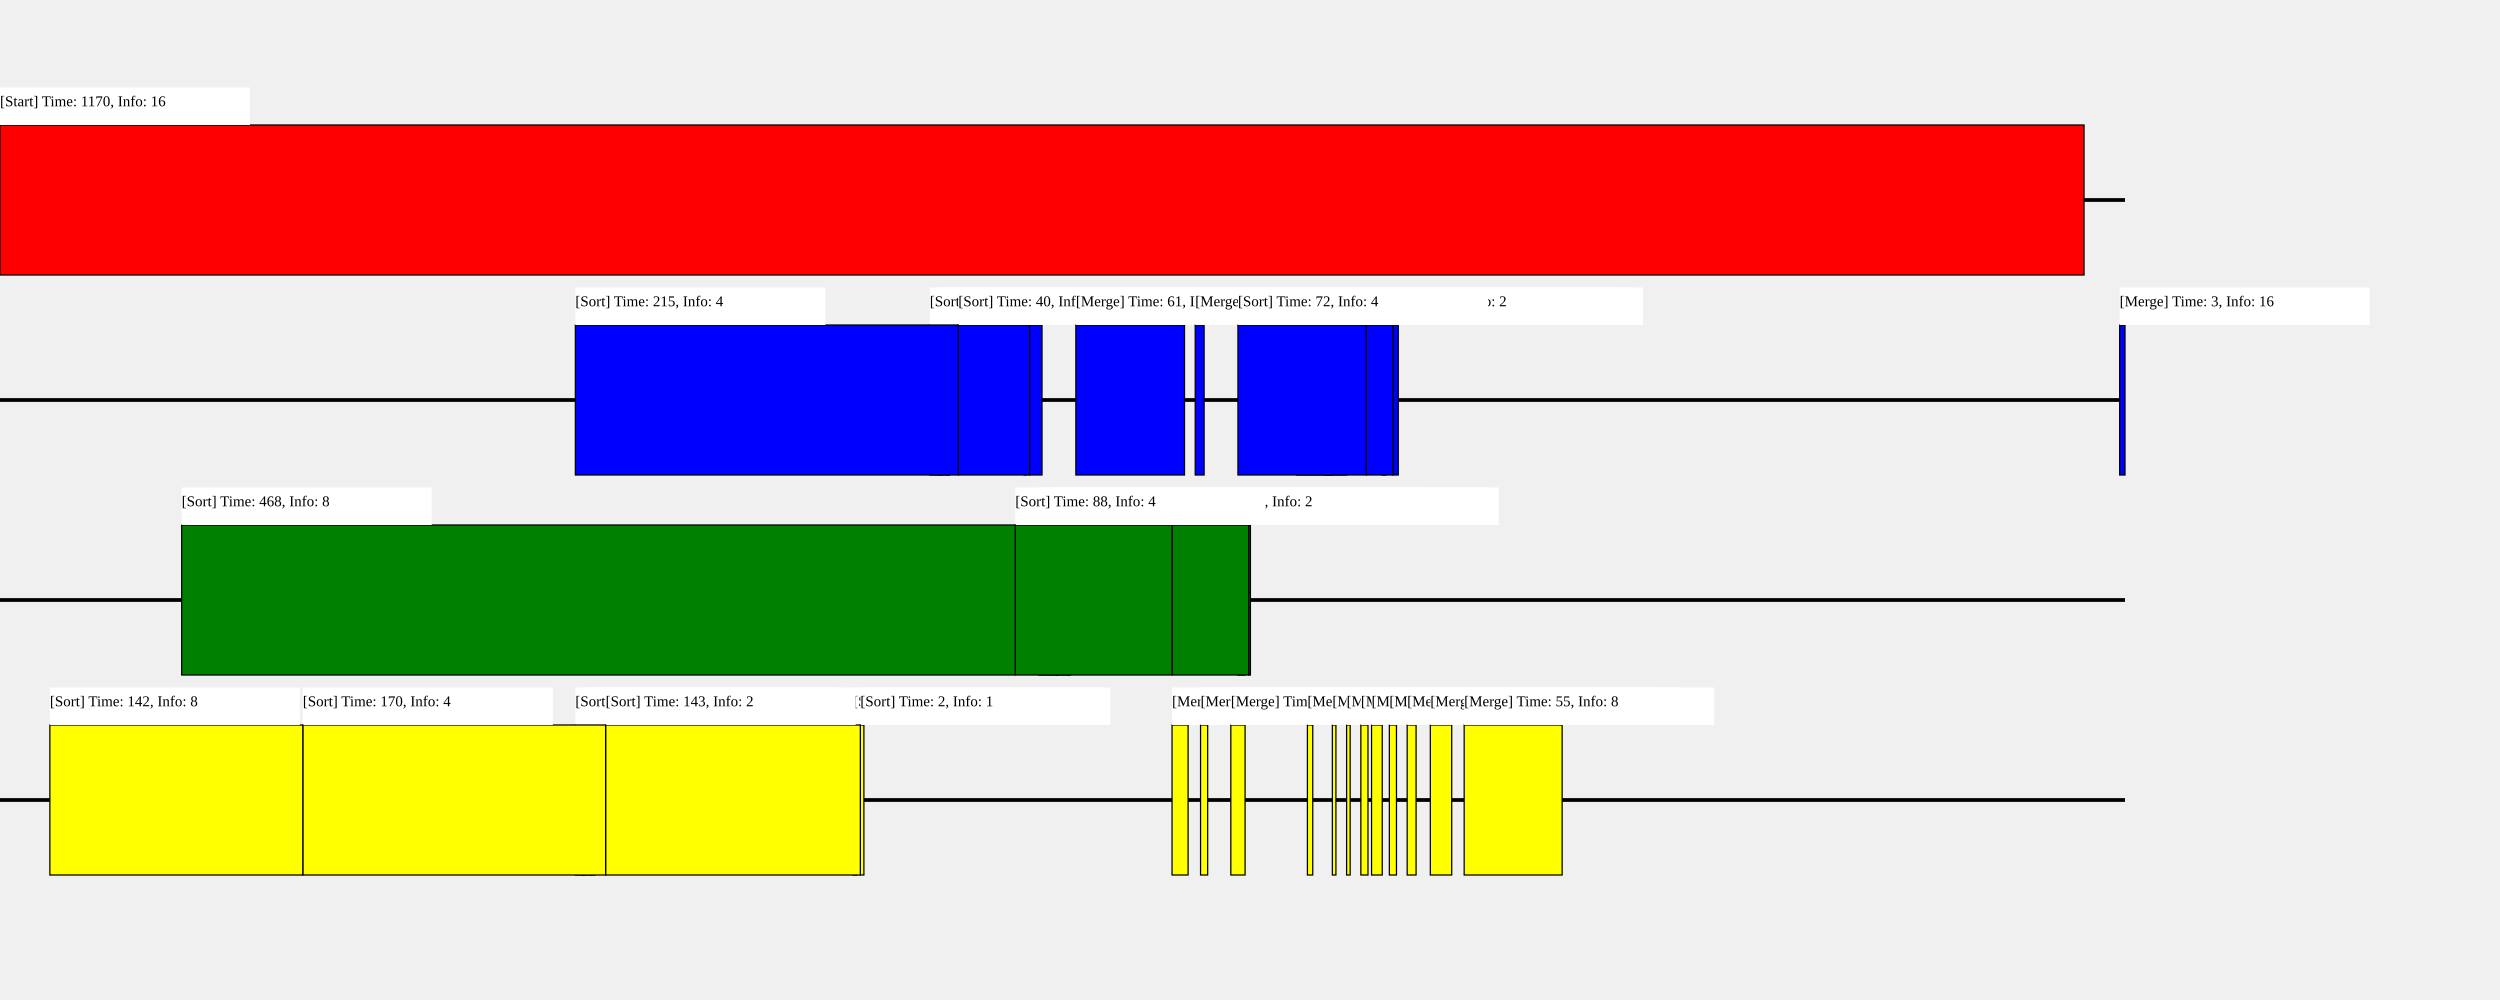
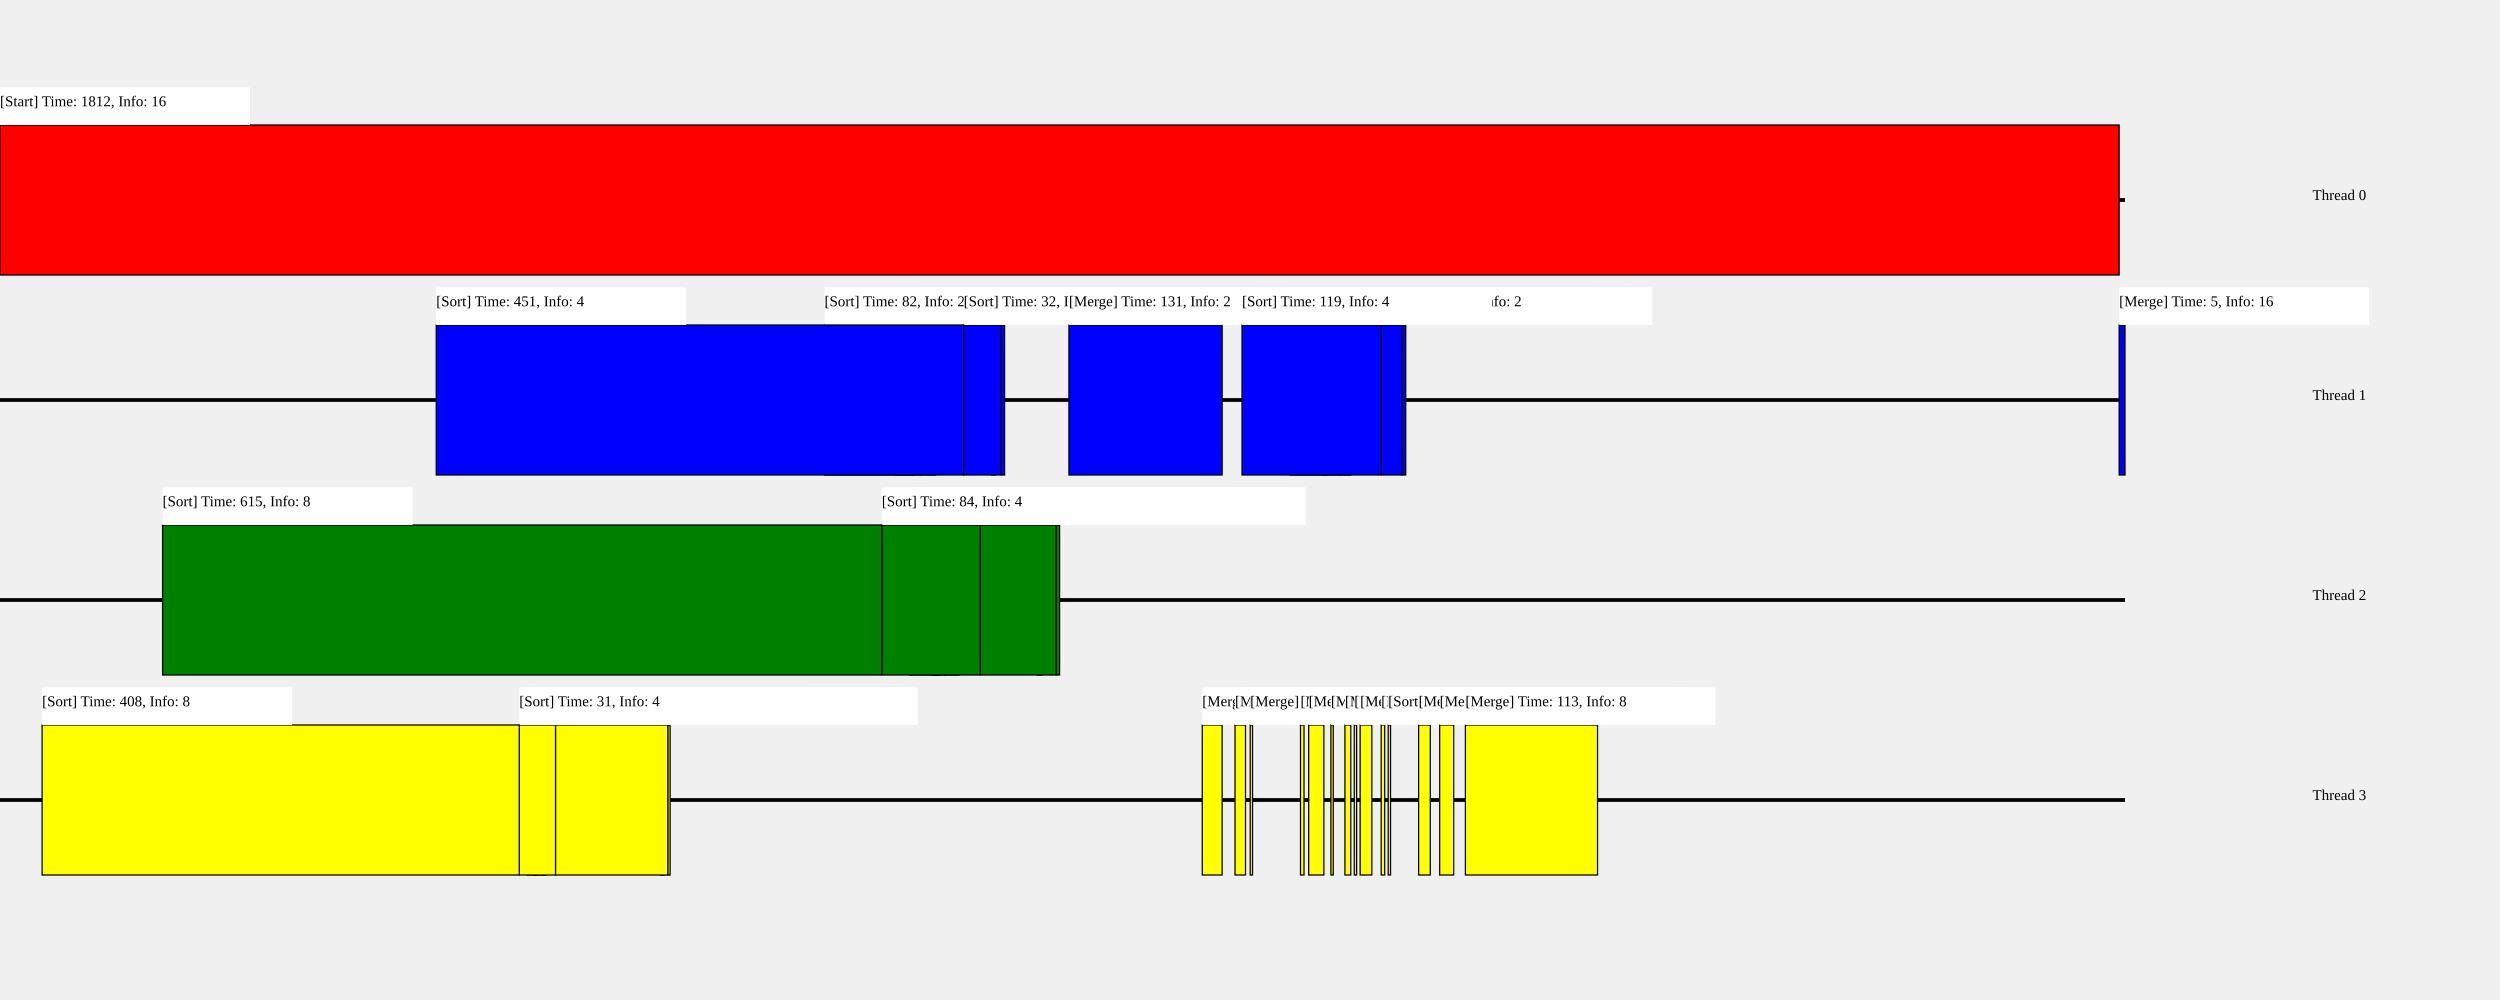
<svg xmlns="http://www.w3.org/2000/svg" viewBox="0 0 2000 800" version="1.1">
  <line x1="0" y1="160" x2="1700" y2="160" style="stroke:rgb(0,0,0);stroke-width:3" />
-   <rect class="task" x="0" y="100" width="1667.225" height="120" fill="red" stroke="black" />
+   <text x="1850" y="160" fill="black">Thread 0</text>
+   <rect class="task" x="0" y="100" width="1695.322" height="120" fill="red" stroke="black" />
  <g id="tip_0">
    <rect x="0" y="70" width="200" height="30" fill="white" stoke="black" />
-     <text x="0" y="85">[Start] Time: 1170, Info: 16</text>
+     <text x="0" y="85">[Start] Time: 1812, Info: 16</text>
  </g>
  <line x1="0" y1="320" x2="1700" y2="320" style="stroke:rgb(0,0,0);stroke-width:3" />
-   <rect class="task" x="750.964" y="260" width="1.425" height="120" fill="blue" stroke="black" />
+   <text x="1850" y="320" fill="black">Thread 1</text>
+   <rect class="task" x="716.676" y="260" width="14.034" height="120" fill="blue" stroke="black" />
  <g id="tip_1">
-     <rect x="750.964" y="230" width="200" height="30" fill="white" stoke="black" />
-     <text x="750.964" y="245">[Sort] Time: 1, Info: 1</text>
-   </g>
-   <rect class="task" x="758.089" y="260" width="1.425" height="120" fill="blue" stroke="black" />
+     <rect x="716.676" y="230" width="200" height="30" fill="white" stoke="black" />
+     <text x="716.676" y="245">[Sort] Time: 15, Info: 1</text>
+   </g>
+   <rect class="task" x="736.324" y="260" width="12.163" height="120" fill="blue" stroke="black" />
  <g id="tip_2">
-     <rect x="758.089" y="230" width="200" height="30" fill="white" stoke="black" />
-     <text x="758.089" y="245">[Sort] Time: 1, Info: 1</text>
-   </g>
-   <rect class="task" x="743.839" y="260" width="14.25" height="120" fill="blue" stroke="black" />
+     <rect x="736.324" y="230" width="200" height="30" fill="white" stoke="black" />
+     <text x="736.324" y="245">[Sort] Time: 13, Info: 1</text>
+   </g>
+   <rect class="task" x="659.604" y="260" width="76.72" height="120" fill="blue" stroke="black" />
  <g id="tip_3">
-     <rect x="743.839" y="230" width="200" height="30" fill="white" stoke="black" />
-     <text x="743.839" y="245">[Sort] Time: 10, Info: 2</text>
-   </g>
-   <rect class="task" x="819.363" y="260" width="1.425" height="120" fill="blue" stroke="black" />
+     <rect x="659.604" y="230" width="200" height="30" fill="white" stoke="black" />
+     <text x="659.604" y="245">[Sort] Time: 82, Info: 2</text>
+   </g>
+   <rect class="task" x="793.396" y="260" width="2.807" height="120" fill="blue" stroke="black" />
  <g id="tip_4">
-     <rect x="819.363" y="230" width="200" height="30" fill="white" stoke="black" />
-     <text x="819.363" y="245">[Sort] Time: 1, Info: 1</text>
-   </g>
-   <rect class="task" x="823.638" y="260" width="9.975" height="120" fill="blue" stroke="black" />
+     <rect x="793.396" y="230" width="200" height="30" fill="white" stoke="black" />
+     <text x="793.396" y="245">[Sort] Time: 3, Info: 1</text>
+   </g>
+   <rect class="task" x="800.881" y="260" width="2.807" height="120" fill="blue" stroke="black" />
  <g id="tip_5">
-     <rect x="823.638" y="230" width="200" height="30" fill="white" stoke="black" />
-     <text x="823.638" y="245">[Sort] Time: 7, Info: 1</text>
-   </g>
-   <rect class="task" x="766.639" y="260" width="56.999" height="120" fill="blue" stroke="black" />
+     <rect x="800.881" y="230" width="200" height="30" fill="white" stoke="black" />
+     <text x="800.881" y="245">[Sort] Time: 3, Info: 1</text>
+   </g>
+   <rect class="task" x="770.941" y="260" width="29.939" height="120" fill="blue" stroke="black" />
  <g id="tip_6">
-     <rect x="766.639" y="230" width="200" height="30" fill="white" stoke="black" />
-     <text x="766.639" y="245">[Sort] Time: 40, Info: 2</text>
-   </g>
-   <rect class="task" x="460.268" y="260" width="306.37" height="120" fill="blue" stroke="black" />
+     <rect x="770.941" y="230" width="200" height="30" fill="white" stoke="black" />
+     <text x="770.941" y="245">[Sort] Time: 32, Info: 2</text>
+   </g>
+   <rect class="task" x="348.982" y="260" width="421.959" height="120" fill="blue" stroke="black" />
  <g id="tip_7">
-     <rect x="460.268" y="230" width="200" height="30" fill="white" stoke="black" />
-     <text x="460.268" y="245">[Sort] Time: 215, Info: 4</text>
-   </g>
-   <rect class="task" x="860.687" y="260" width="86.924" height="120" fill="blue" stroke="black" />
+     <rect x="348.982" y="230" width="200" height="30" fill="white" stoke="black" />
+     <text x="348.982" y="245">[Sort] Time: 451, Info: 4</text>
+   </g>
+   <rect class="task" x="855.146" y="260" width="122.565" height="120" fill="blue" stroke="black" />
  <g id="tip_8">
-     <rect x="860.687" y="230" width="200" height="30" fill="white" stoke="black" />
-     <text x="860.687" y="245">[Merge] Time: 61, Info: 2</text>
-   </g>
-   <rect class="task" x="956.161" y="260" width="7.125" height="120" fill="blue" stroke="black" />
+     <rect x="855.146" y="230" width="200" height="30" fill="white" stoke="black" />
+     <text x="855.146" y="245">[Merge] Time: 131, Info: 2</text>
+   </g>
+   <rect class="task" x="1057.237" y="260" width="4.678" height="120" fill="blue" stroke="black" />
  <g id="tip_9">
-     <rect x="956.161" y="230" width="200" height="30" fill="white" stoke="black" />
-     <text x="956.161" y="245">[Merge] Time: 5, Info: 4</text>
-   </g>
-   <rect class="task" x="1060.184" y="260" width="5.7" height="120" fill="blue" stroke="black" />
+     <rect x="1057.237" y="230" width="200" height="30" fill="white" stoke="black" />
+     <text x="1057.237" y="245">[Sort] Time: 5, Info: 1</text>
+   </g>
+   <rect class="task" x="1072.207" y="260" width="8.42" height="120" fill="blue" stroke="black" />
  <g id="tip_10">
-     <rect x="1060.184" y="230" width="200" height="30" fill="white" stoke="black" />
-     <text x="1060.184" y="245">[Sort] Time: 4, Info: 1</text>
-   </g>
-   <rect class="task" x="1073.009" y="260" width="4.275" height="120" fill="blue" stroke="black" />
+     <rect x="1072.207" y="230" width="200" height="30" fill="white" stoke="black" />
+     <text x="1072.207" y="245">[Sort] Time: 9, Info: 1</text>
+   </g>
+   <rect class="task" x="1031.976" y="260" width="40.231" height="120" fill="blue" stroke="black" />
  <g id="tip_11">
-     <rect x="1073.009" y="230" width="200" height="30" fill="white" stoke="black" />
-     <text x="1073.009" y="245">[Sort] Time: 3, Info: 1</text>
-   </g>
-   <rect class="task" x="1037.385" y="260" width="35.624" height="120" fill="blue" stroke="black" />
+     <rect x="1031.976" y="230" width="200" height="30" fill="white" stoke="black" />
+     <text x="1031.976" y="245">[Sort] Time: 43, Info: 2</text>
+   </g>
+   <rect class="task" x="1121.794" y="260" width="2.807" height="120" fill="blue" stroke="black" />
  <g id="tip_12">
-     <rect x="1037.385" y="230" width="200" height="30" fill="white" stoke="black" />
-     <text x="1037.385" y="245">[Sort] Time: 25, Info: 2</text>
-   </g>
-   <rect class="task" x="1105.784" y="260" width="2.85" height="120" fill="blue" stroke="black" />
+     <rect x="1121.794" y="230" width="200" height="30" fill="white" stoke="black" />
+     <text x="1121.794" y="245">[Sort] Time: 3, Info: 1</text>
+   </g>
+   <rect class="task" x="1104.953" y="260" width="16.841" height="120" fill="blue" stroke="black" />
  <g id="tip_13">
-     <rect x="1105.784" y="230" width="200" height="30" fill="white" stoke="black" />
-     <text x="1105.784" y="245">[Sort] Time: 2, Info: 1</text>
-   </g>
-   <rect class="task" x="1114.334" y="260" width="4.275" height="120" fill="blue" stroke="black" />
+     <rect x="1104.953" y="230" width="200" height="30" fill="white" stoke="black" />
+     <text x="1104.953" y="245">[Sort] Time: 18, Info: 2</text>
+   </g>
+   <rect class="task" x="993.616" y="260" width="111.337" height="120" fill="blue" stroke="black" />
  <g id="tip_14">
-     <rect x="1114.334" y="230" width="200" height="30" fill="white" stoke="black" />
-     <text x="1114.334" y="245">[Sort] Time: 3, Info: 1</text>
-   </g>
-   <rect class="task" x="1092.959" y="260" width="21.375" height="120" fill="blue" stroke="black" />
+     <rect x="993.616" y="230" width="200" height="30" fill="white" stoke="black" />
+     <text x="993.616" y="245">[Sort] Time: 119, Info: 4</text>
+   </g>
+   <rect class="task" x="1695.322" y="260" width="4.678" height="120" fill="blue" stroke="black" />
  <g id="tip_15">
-     <rect x="1092.959" y="230" width="200" height="30" fill="white" stoke="black" />
-     <text x="1092.959" y="245">[Sort] Time: 15, Info: 2</text>
-   </g>
-   <rect class="task" x="990.36" y="260" width="102.598" height="120" fill="blue" stroke="black" />
+     <rect x="1695.322" y="230" width="200" height="30" fill="white" stoke="black" />
+     <text x="1695.322" y="245">[Merge] Time: 5, Info: 16</text>
+   </g>
+   <line x1="0" y1="480" x2="1700" y2="480" style="stroke:rgb(0,0,0);stroke-width:3" />
+   <text x="1850" y="480" fill="black">Thread 2</text>
+   <rect class="task" x="745.68" y="420" width="5.614" height="120" fill="green" stroke="black" />
  <g id="tip_16">
-     <rect x="990.36" y="230" width="200" height="30" fill="white" stoke="black" />
-     <text x="990.36" y="245">[Sort] Time: 72, Info: 4</text>
-   </g>
-   <rect class="task" x="1695.725" y="260" width="4.275" height="120" fill="blue" stroke="black" />
+     <rect x="745.68" y="390" width="200" height="30" fill="white" stoke="black" />
+     <text x="745.68" y="405">[Sort] Time: 6, Info: 1</text>
+   </g>
+   <rect class="task" x="755.971" y="420" width="11.227" height="120" fill="green" stroke="black" />
  <g id="tip_17">
-     <rect x="1695.725" y="230" width="200" height="30" fill="white" stoke="black" />
-     <text x="1695.725" y="245">[Merge] Time: 3, Info: 16</text>
-   </g>
-   <line x1="0" y1="480" x2="1700" y2="480" style="stroke:rgb(0,0,0);stroke-width:3" />
-   <rect class="task" x="845.013" y="420" width="1.425" height="120" fill="green" stroke="black" />
+     <rect x="755.971" y="390" width="200" height="30" fill="white" stoke="black" />
+     <text x="755.971" y="405">[Sort] Time: 12, Info: 1</text>
+   </g>
+   <rect class="task" x="727.903" y="420" width="28.068" height="120" fill="green" stroke="black" />
  <g id="tip_18">
-     <rect x="845.013" y="390" width="200" height="30" fill="white" stoke="black" />
-     <text x="845.013" y="405">[Sort] Time: 1, Info: 1</text>
-   </g>
-   <rect class="task" x="854.987" y="420" width="1.425" height="120" fill="green" stroke="black" />
+     <rect x="727.903" y="390" width="200" height="30" fill="white" stoke="black" />
+     <text x="727.903" y="405">[Sort] Time: 30, Info: 2</text>
+   </g>
+   <rect class="task" x="829.884" y="420" width="3.742" height="120" fill="green" stroke="black" />
  <g id="tip_19">
-     <rect x="854.987" y="390" width="200" height="30" fill="white" stoke="black" />
-     <text x="854.987" y="405">[Sort] Time: 1, Info: 1</text>
-   </g>
-   <rect class="task" x="830.763" y="420" width="24.225" height="120" fill="green" stroke="black" />
+     <rect x="829.884" y="390" width="200" height="30" fill="white" stoke="black" />
+     <text x="829.884" y="405">[Sort] Time: 4, Info: 1</text>
+   </g>
+   <rect class="task" x="844.854" y="420" width="2.807" height="120" fill="green" stroke="black" />
  <g id="tip_20">
-     <rect x="830.763" y="390" width="200" height="30" fill="white" stoke="black" />
-     <text x="830.763" y="405">[Sort] Time: 17, Info: 2</text>
-   </g>
-   <rect class="task" x="990.36" y="420" width="5.7" height="120" fill="green" stroke="black" />
+     <rect x="844.854" y="390" width="200" height="30" fill="white" stoke="black" />
+     <text x="844.854" y="405">[Sort] Time: 3, Info: 1</text>
+   </g>
+   <rect class="task" x="784.04" y="420" width="60.815" height="120" fill="green" stroke="black" />
  <g id="tip_21">
-     <rect x="990.36" y="390" width="200" height="30" fill="white" stoke="black" />
-     <text x="990.36" y="405">[Sort] Time: 4, Info: 1</text>
-   </g>
-   <rect class="task" x="998.91" y="420" width="1.425" height="120" fill="green" stroke="black" />
+     <rect x="784.04" y="390" width="200" height="30" fill="white" stoke="black" />
+     <text x="784.04" y="405">[Sort] Time: 65, Info: 2</text>
+   </g>
+   <rect class="task" x="705.449" y="420" width="78.591" height="120" fill="green" stroke="black" />
  <g id="tip_22">
-     <rect x="998.91" y="390" width="200" height="30" fill="white" stoke="black" />
-     <text x="998.91" y="405">[Sort] Time: 1, Info: 1</text>
-   </g>
-   <rect class="task" x="937.636" y="420" width="61.274" height="120" fill="green" stroke="black" />
+     <rect x="705.449" y="390" width="200" height="30" fill="white" stoke="black" />
+     <text x="705.449" y="405">[Sort] Time: 84, Info: 4</text>
+   </g>
+   <rect class="task" x="130.05" y="420" width="575.399" height="120" fill="green" stroke="black" />
  <g id="tip_23">
-     <rect x="937.636" y="390" width="200" height="30" fill="white" stoke="black" />
-     <text x="937.636" y="405">[Sort] Time: 43, Info: 2</text>
-   </g>
-   <rect class="task" x="812.238" y="420" width="125.398" height="120" fill="green" stroke="black" />
+     <rect x="130.05" y="390" width="200" height="30" fill="white" stoke="black" />
+     <text x="130.05" y="405">[Sort] Time: 615, Info: 8</text>
+   </g>
+   <line x1="0" y1="640" x2="1700" y2="640" style="stroke:rgb(0,0,0);stroke-width:3" />
+   <text x="1850" y="640" fill="black">Thread 3</text>
+   <rect class="task" x="427.573" y="580" width="1.871" height="120" fill="yellow" stroke="black" />
  <g id="tip_24">
-     <rect x="812.238" y="390" width="200" height="30" fill="white" stoke="black" />
-     <text x="812.238" y="405">[Sort] Time: 88, Info: 4</text>
-   </g>
-   <rect class="task" x="145.348" y="420" width="666.89" height="120" fill="green" stroke="black" />
+     <rect x="427.573" y="550" width="200" height="30" fill="white" stoke="black" />
+     <text x="427.573" y="565">[Sort] Time: 2, Info: 1</text>
+   </g>
+   <rect class="task" x="435.058" y="580" width="1.871" height="120" fill="yellow" stroke="black" />
  <g id="tip_25">
-     <rect x="145.348" y="390" width="200" height="30" fill="white" stoke="black" />
-     <text x="145.348" y="405">[Sort] Time: 468, Info: 8</text>
-   </g>
-   <line x1="0" y1="640" x2="1700" y2="640" style="stroke:rgb(0,0,0);stroke-width:3" />
-   <rect class="task" x="465.968" y="580" width="1.425" height="120" fill="yellow" stroke="black" />
+     <rect x="435.058" y="550" width="200" height="30" fill="white" stoke="black" />
+     <text x="435.058" y="565">[Sort] Time: 2, Info: 1</text>
+   </g>
+   <rect class="task" x="421.959" y="580" width="13.099" height="120" fill="yellow" stroke="black" />
  <g id="tip_26">
-     <rect x="465.968" y="550" width="200" height="30" fill="white" stoke="black" />
-     <text x="465.968" y="565">[Sort] Time: 1, Info: 1</text>
-   </g>
-   <rect class="task" x="473.093" y="580" width="2.85" height="120" fill="yellow" stroke="black" />
+     <rect x="421.959" y="550" width="200" height="30" fill="white" stoke="black" />
+     <text x="421.959" y="565">[Sort] Time: 14, Info: 2</text>
+   </g>
+   <rect class="task" x="528.619" y="580" width="2.807" height="120" fill="yellow" stroke="black" />
  <g id="tip_27">
-     <rect x="473.093" y="550" width="200" height="30" fill="white" stoke="black" />
-     <text x="473.093" y="565">[Sort] Time: 2, Info: 1</text>
-   </g>
-   <rect class="task" x="460.268" y="580" width="12.825" height="120" fill="yellow" stroke="black" />
+     <rect x="528.619" y="550" width="200" height="30" fill="white" stoke="black" />
+     <text x="528.619" y="565">[Sort] Time: 3, Info: 1</text>
+   </g>
+   <rect class="task" x="534.232" y="580" width="1.871" height="120" fill="yellow" stroke="black" />
  <g id="tip_28">
-     <rect x="460.268" y="550" width="200" height="30" fill="white" stoke="black" />
-     <text x="460.268" y="565">[Sort] Time: 9, Info: 2</text>
-   </g>
-   <rect class="task" x="682.565" y="580" width="2.85" height="120" fill="yellow" stroke="black" />
+     <rect x="534.232" y="550" width="200" height="30" fill="white" stoke="black" />
+     <text x="534.232" y="565">[Sort] Time: 2, Info: 1</text>
+   </g>
+   <rect class="task" x="444.414" y="580" width="89.818" height="120" fill="yellow" stroke="black" />
  <g id="tip_29">
-     <rect x="682.565" y="550" width="200" height="30" fill="white" stoke="black" />
-     <text x="682.565" y="565">[Sort] Time: 2, Info: 1</text>
-   </g>
-   <rect class="task" x="688.265" y="580" width="2.85" height="120" fill="yellow" stroke="black" />
+     <rect x="444.414" y="550" width="200" height="30" fill="white" stoke="black" />
+     <text x="444.414" y="565">[Sort] Time: 96, Info: 2</text>
+   </g>
+   <rect class="task" x="415.41" y="580" width="29.004" height="120" fill="yellow" stroke="black" />
  <g id="tip_30">
-     <rect x="688.265" y="550" width="200" height="30" fill="white" stoke="black" />
-     <text x="688.265" y="565">[Sort] Time: 2, Info: 1</text>
-   </g>
-   <rect class="task" x="484.493" y="580" width="203.772" height="120" fill="yellow" stroke="black" />
+     <rect x="415.41" y="550" width="200" height="30" fill="white" stoke="black" />
+     <text x="415.41" y="565">[Sort] Time: 31, Info: 4</text>
+   </g>
+   <rect class="task" x="33.682" y="580" width="381.728" height="120" fill="yellow" stroke="black" />
  <g id="tip_31">
-     <rect x="484.493" y="550" width="200" height="30" fill="white" stoke="black" />
-     <text x="484.493" y="565">[Sort] Time: 143, Info: 2</text>
-   </g>
-   <rect class="task" x="242.246" y="580" width="242.246" height="120" fill="yellow" stroke="black" />
+     <rect x="33.682" y="550" width="200" height="30" fill="white" stoke="black" />
+     <text x="33.682" y="565">[Sort] Time: 408, Info: 8</text>
+   </g>
+   <rect class="task" x="961.805" y="580" width="15.905" height="120" fill="yellow" stroke="black" />
  <g id="tip_32">
-     <rect x="242.246" y="550" width="200" height="30" fill="white" stoke="black" />
-     <text x="242.246" y="565">[Sort] Time: 170, Info: 4</text>
-   </g>
-   <rect class="task" x="39.899" y="580" width="202.347" height="120" fill="yellow" stroke="black" />
+     <rect x="961.805" y="550" width="200" height="30" fill="white" stoke="black" />
+     <text x="961.805" y="565">[Merge] Time: 17, Info: 2</text>
+   </g>
+   <rect class="task" x="988.002" y="580" width="8.42" height="120" fill="yellow" stroke="black" />
  <g id="tip_33">
-     <rect x="39.899" y="550" width="200" height="30" fill="white" stoke="black" />
-     <text x="39.899" y="565">[Sort] Time: 142, Info: 8</text>
-   </g>
-   <rect class="task" x="937.636" y="580" width="12.825" height="120" fill="yellow" stroke="black" />
+     <rect x="988.002" y="550" width="200" height="30" fill="white" stoke="black" />
+     <text x="988.002" y="565">[Merge] Time: 9, Info: 4</text>
+   </g>
+   <rect class="task" x="1000.165" y="580" width="1.871" height="120" fill="yellow" stroke="black" />
  <g id="tip_34">
-     <rect x="937.636" y="550" width="200" height="30" fill="white" stoke="black" />
-     <text x="937.636" y="565">[Merge] Time: 9, Info: 2</text>
-   </g>
-   <rect class="task" x="960.436" y="580" width="5.7" height="120" fill="yellow" stroke="black" />
+     <rect x="1000.165" y="550" width="200" height="30" fill="white" stoke="black" />
+     <text x="1000.165" y="565">[Merge] Time: 2, Info: 2</text>
+   </g>
+   <rect class="task" x="1040.396" y="580" width="2.807" height="120" fill="yellow" stroke="black" />
  <g id="tip_35">
-     <rect x="960.436" y="550" width="200" height="30" fill="white" stoke="black" />
-     <text x="960.436" y="565">[Merge] Time: 4, Info: 2</text>
-   </g>
-   <rect class="task" x="984.661" y="580" width="11.4" height="120" fill="yellow" stroke="black" />
+     <rect x="1040.396" y="550" width="200" height="30" fill="white" stoke="black" />
+     <text x="1040.396" y="565">[Merge] Time: 3, Info: 2</text>
+   </g>
+   <rect class="task" x="1046.946" y="580" width="12.163" height="120" fill="yellow" stroke="black" />
  <g id="tip_36">
-     <rect x="984.661" y="550" width="200" height="30" fill="white" stoke="black" />
-     <text x="984.661" y="565">[Merge] Time: 8, Info: 2</text>
-   </g>
-   <rect class="task" x="1045.935" y="580" width="4.275" height="120" fill="yellow" stroke="black" />
+     <rect x="1046.946" y="550" width="200" height="30" fill="white" stoke="black" />
+     <text x="1046.946" y="565">[Merge] Time: 13, Info: 2</text>
+   </g>
+   <rect class="task" x="1064.722" y="580" width="1.871" height="120" fill="yellow" stroke="black" />
  <g id="tip_37">
-     <rect x="1045.935" y="550" width="200" height="30" fill="white" stoke="black" />
-     <text x="1045.935" y="565">[Merge] Time: 3, Info: 4</text>
-   </g>
-   <rect class="task" x="1065.884" y="580" width="2.85" height="120" fill="yellow" stroke="black" />
+     <rect x="1064.722" y="550" width="200" height="30" fill="white" stoke="black" />
+     <text x="1064.722" y="565">[Merge] Time: 2, Info: 4</text>
+   </g>
+   <rect class="task" x="1075.949" y="580" width="4.678" height="120" fill="yellow" stroke="black" />
  <g id="tip_38">
-     <rect x="1065.884" y="550" width="200" height="30" fill="white" stoke="black" />
-     <text x="1065.884" y="565">[Merge] Time: 2, Info: 8</text>
-   </g>
-   <rect class="task" x="1077.284" y="580" width="2.85" height="120" fill="yellow" stroke="black" />
+     <rect x="1075.949" y="550" width="200" height="30" fill="white" stoke="black" />
+     <text x="1075.949" y="565">[Merge] Time: 5, Info: 8</text>
+   </g>
+   <rect class="task" x="1083.434" y="580" width="1.871" height="120" fill="yellow" stroke="black" />
  <g id="tip_39">
-     <rect x="1077.284" y="550" width="200" height="30" fill="white" stoke="black" />
-     <text x="1077.284" y="565">[Merge] Time: 2, Info: 2</text>
-   </g>
-   <rect class="task" x="1088.684" y="580" width="5.7" height="120" fill="yellow" stroke="black" />
+     <rect x="1083.434" y="550" width="200" height="30" fill="white" stoke="black" />
+     <text x="1083.434" y="565">[Merge] Time: 2, Info: 2</text>
+   </g>
+   <rect class="task" x="1088.112" y="580" width="9.356" height="120" fill="yellow" stroke="black" />
  <g id="tip_40">
-     <rect x="1088.684" y="550" width="200" height="30" fill="white" stoke="black" />
-     <text x="1088.684" y="565">[Merge] Time: 4, Info: 2</text>
-   </g>
-   <rect class="task" x="1097.234" y="580" width="8.55" height="120" fill="yellow" stroke="black" />
+     <rect x="1088.112" y="550" width="200" height="30" fill="white" stoke="black" />
+     <text x="1088.112" y="565">[Merge] Time: 10, Info: 4</text>
+   </g>
+   <rect class="task" x="1104.953" y="580" width="2.807" height="120" fill="yellow" stroke="black" />
  <g id="tip_41">
-     <rect x="1097.234" y="550" width="200" height="30" fill="white" stoke="black" />
-     <text x="1097.234" y="565">[Merge] Time: 6, Info: 4</text>
-   </g>
-   <rect class="task" x="1111.484" y="580" width="5.7" height="120" fill="yellow" stroke="black" />
+     <rect x="1104.953" y="550" width="200" height="30" fill="white" stoke="black" />
+     <text x="1104.953" y="565">[Merge] Time: 3, Info: 2</text>
+   </g>
+   <rect class="task" x="1110.567" y="580" width="1.871" height="120" fill="yellow" stroke="black" />
  <g id="tip_42">
-     <rect x="1111.484" y="550" width="200" height="30" fill="white" stoke="black" />
-     <text x="1111.484" y="565">[Merge] Time: 4, Info: 2</text>
-   </g>
-   <rect class="task" x="1125.733" y="580" width="7.125" height="120" fill="yellow" stroke="black" />
+     <rect x="1110.567" y="550" width="200" height="30" fill="white" stoke="black" />
+     <text x="1110.567" y="565">[Sort] Time: 2, Info: 1</text>
+   </g>
+   <rect class="task" x="1134.893" y="580" width="9.356" height="120" fill="yellow" stroke="black" />
  <g id="tip_43">
-     <rect x="1125.733" y="550" width="200" height="30" fill="white" stoke="black" />
-     <text x="1125.733" y="565">[Merge] Time: 5, Info: 2</text>
-   </g>
-   <rect class="task" x="1144.258" y="580" width="17.1" height="120" fill="yellow" stroke="black" />
+     <rect x="1134.893" y="550" width="200" height="30" fill="white" stoke="black" />
+     <text x="1134.893" y="565">[Merge] Time: 10, Info: 2</text>
+   </g>
+   <rect class="task" x="1151.734" y="580" width="11.227" height="120" fill="yellow" stroke="black" />
  <g id="tip_44">
-     <rect x="1144.258" y="550" width="200" height="30" fill="white" stoke="black" />
-     <text x="1144.258" y="565">[Merge] Time: 12, Info: 4</text>
-   </g>
-   <rect class="task" x="1171.333" y="580" width="78.374" height="120" fill="yellow" stroke="black" />
+     <rect x="1151.734" y="550" width="200" height="30" fill="white" stoke="black" />
+     <text x="1151.734" y="565">[Merge] Time: 12, Info: 4</text>
+   </g>
+   <rect class="task" x="1172.317" y="580" width="105.724" height="120" fill="yellow" stroke="black" />
  <g id="tip_45">
-     <rect x="1171.333" y="550" width="200" height="30" fill="white" stoke="black" />
-     <text x="1171.333" y="565">[Merge] Time: 55, Info: 8</text>
+     <rect x="1172.317" y="550" width="200" height="30" fill="white" stoke="black" />
+     <text x="1172.317" y="565">[Merge] Time: 113, Info: 8</text>
  </g>
  <style>.task-highlight {fill: #ec008c;opacity: 1;}</style>
</svg>
